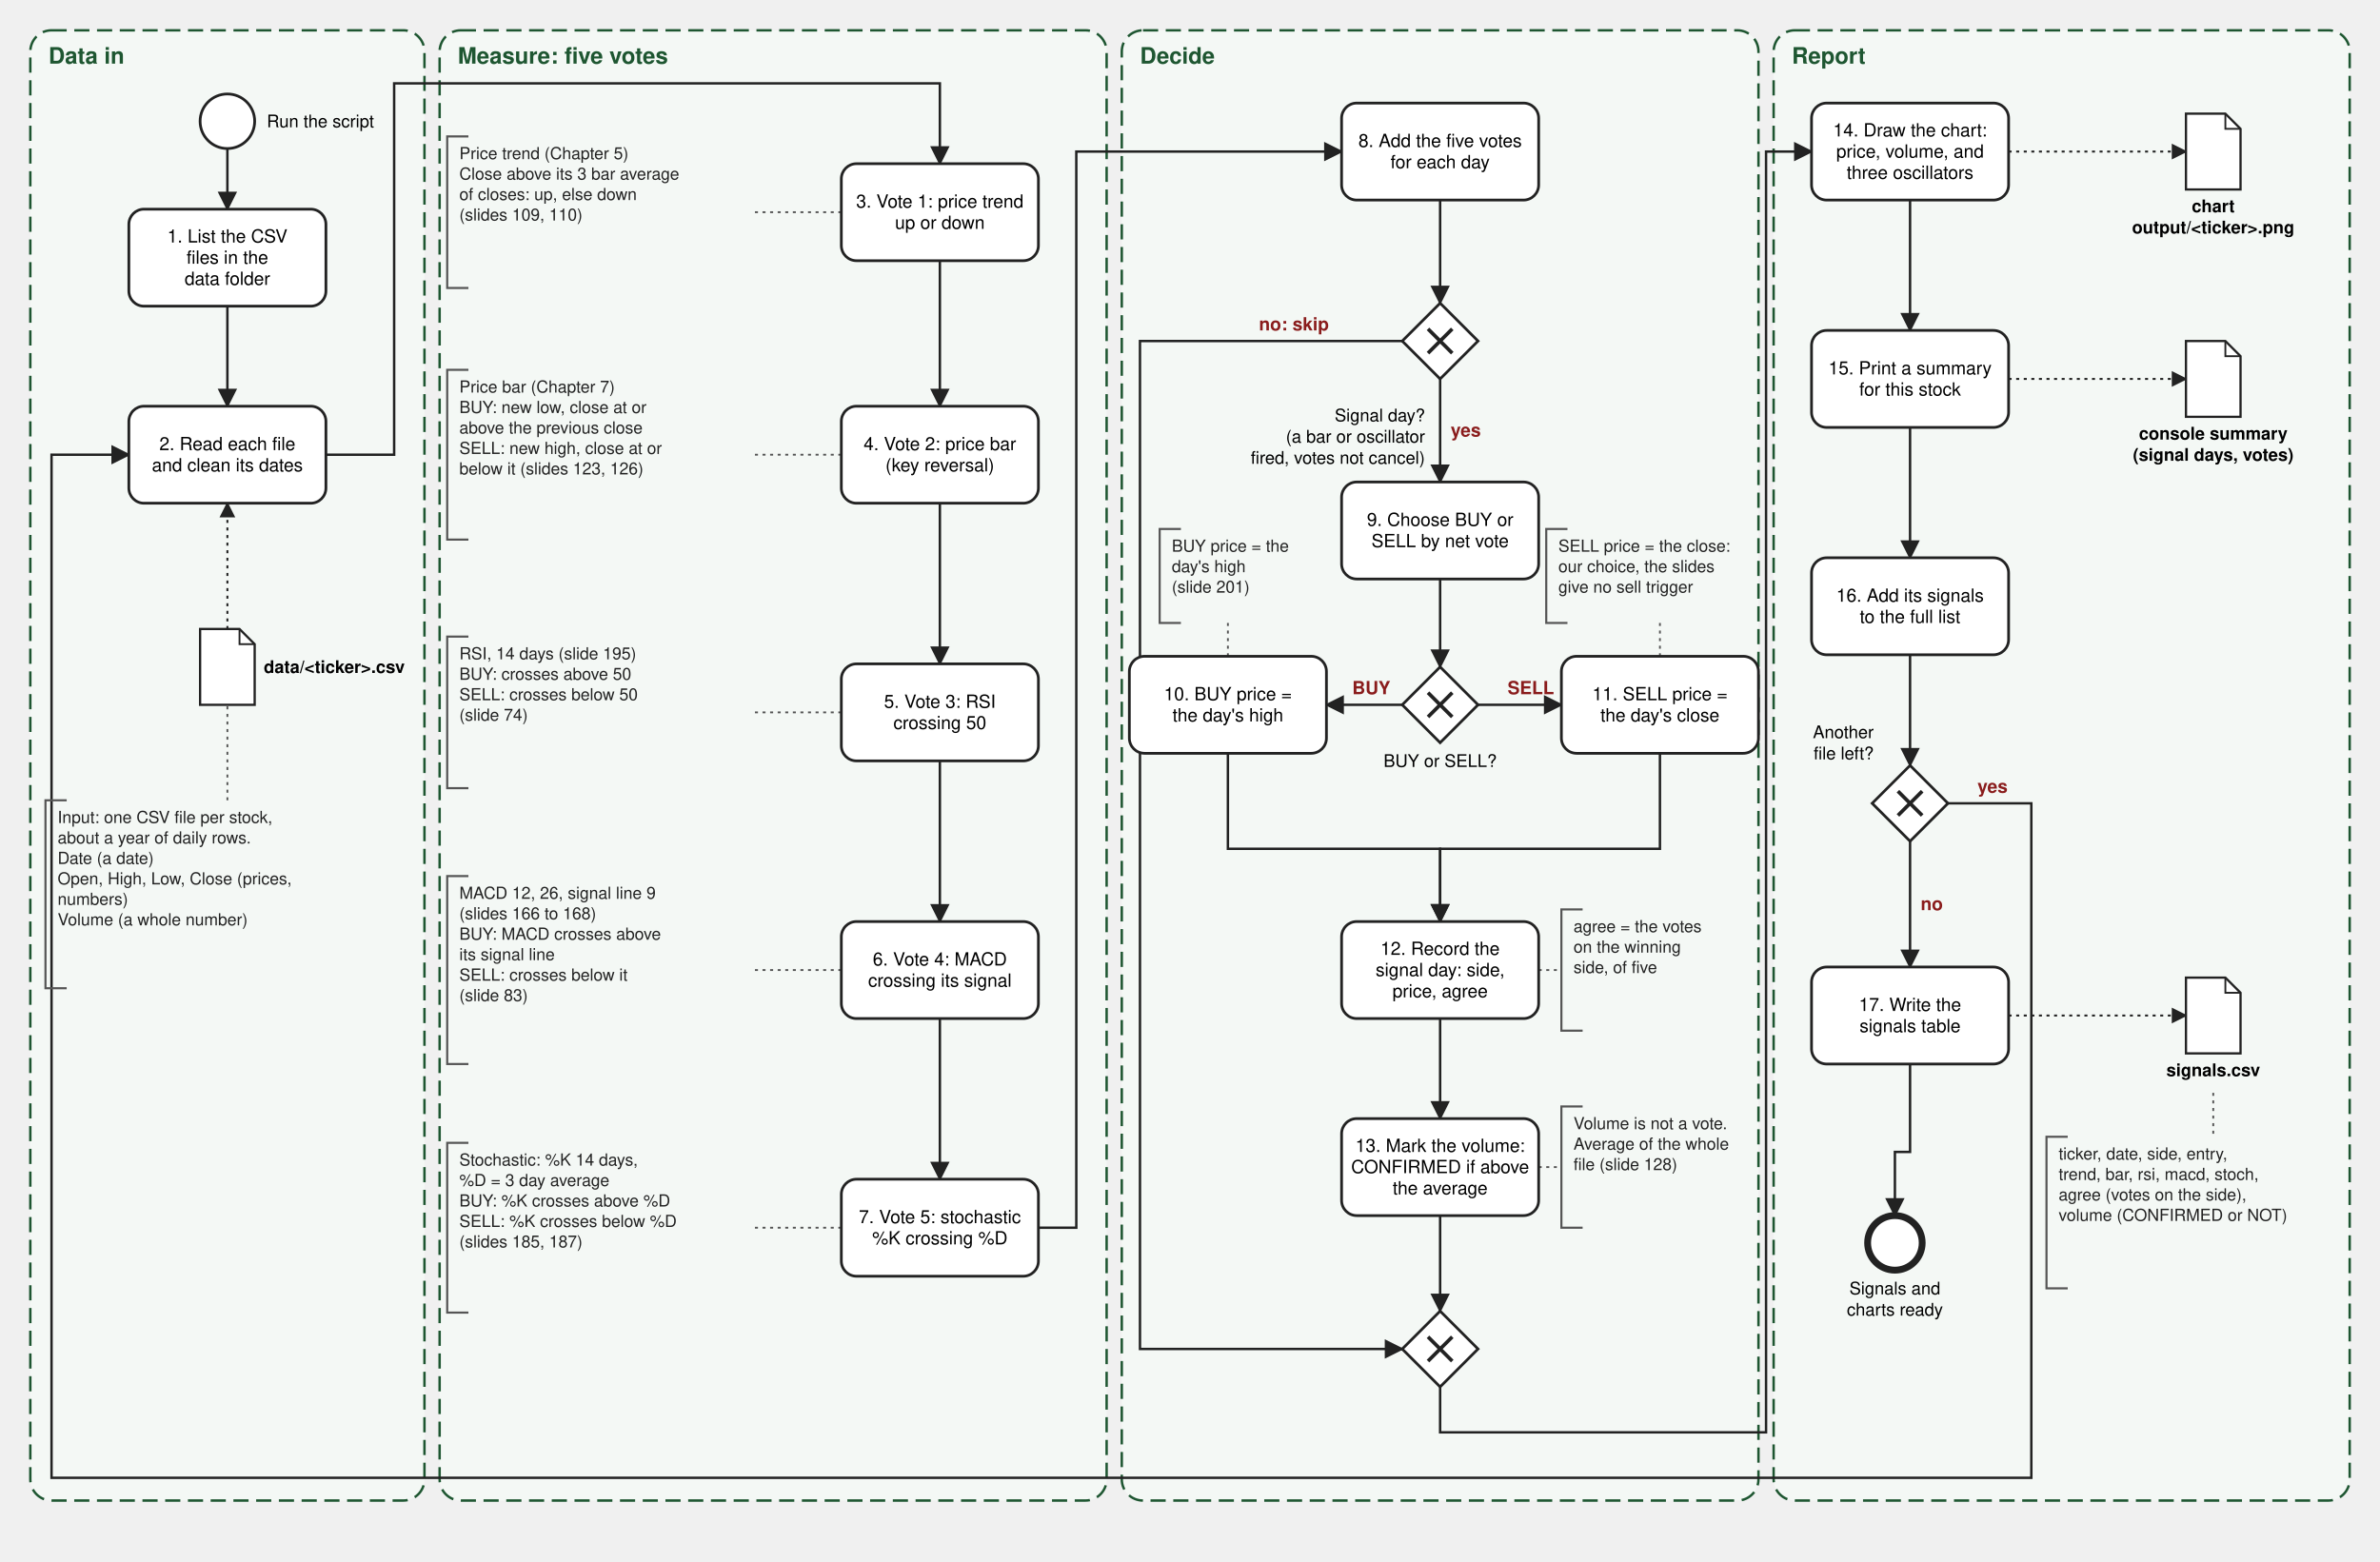
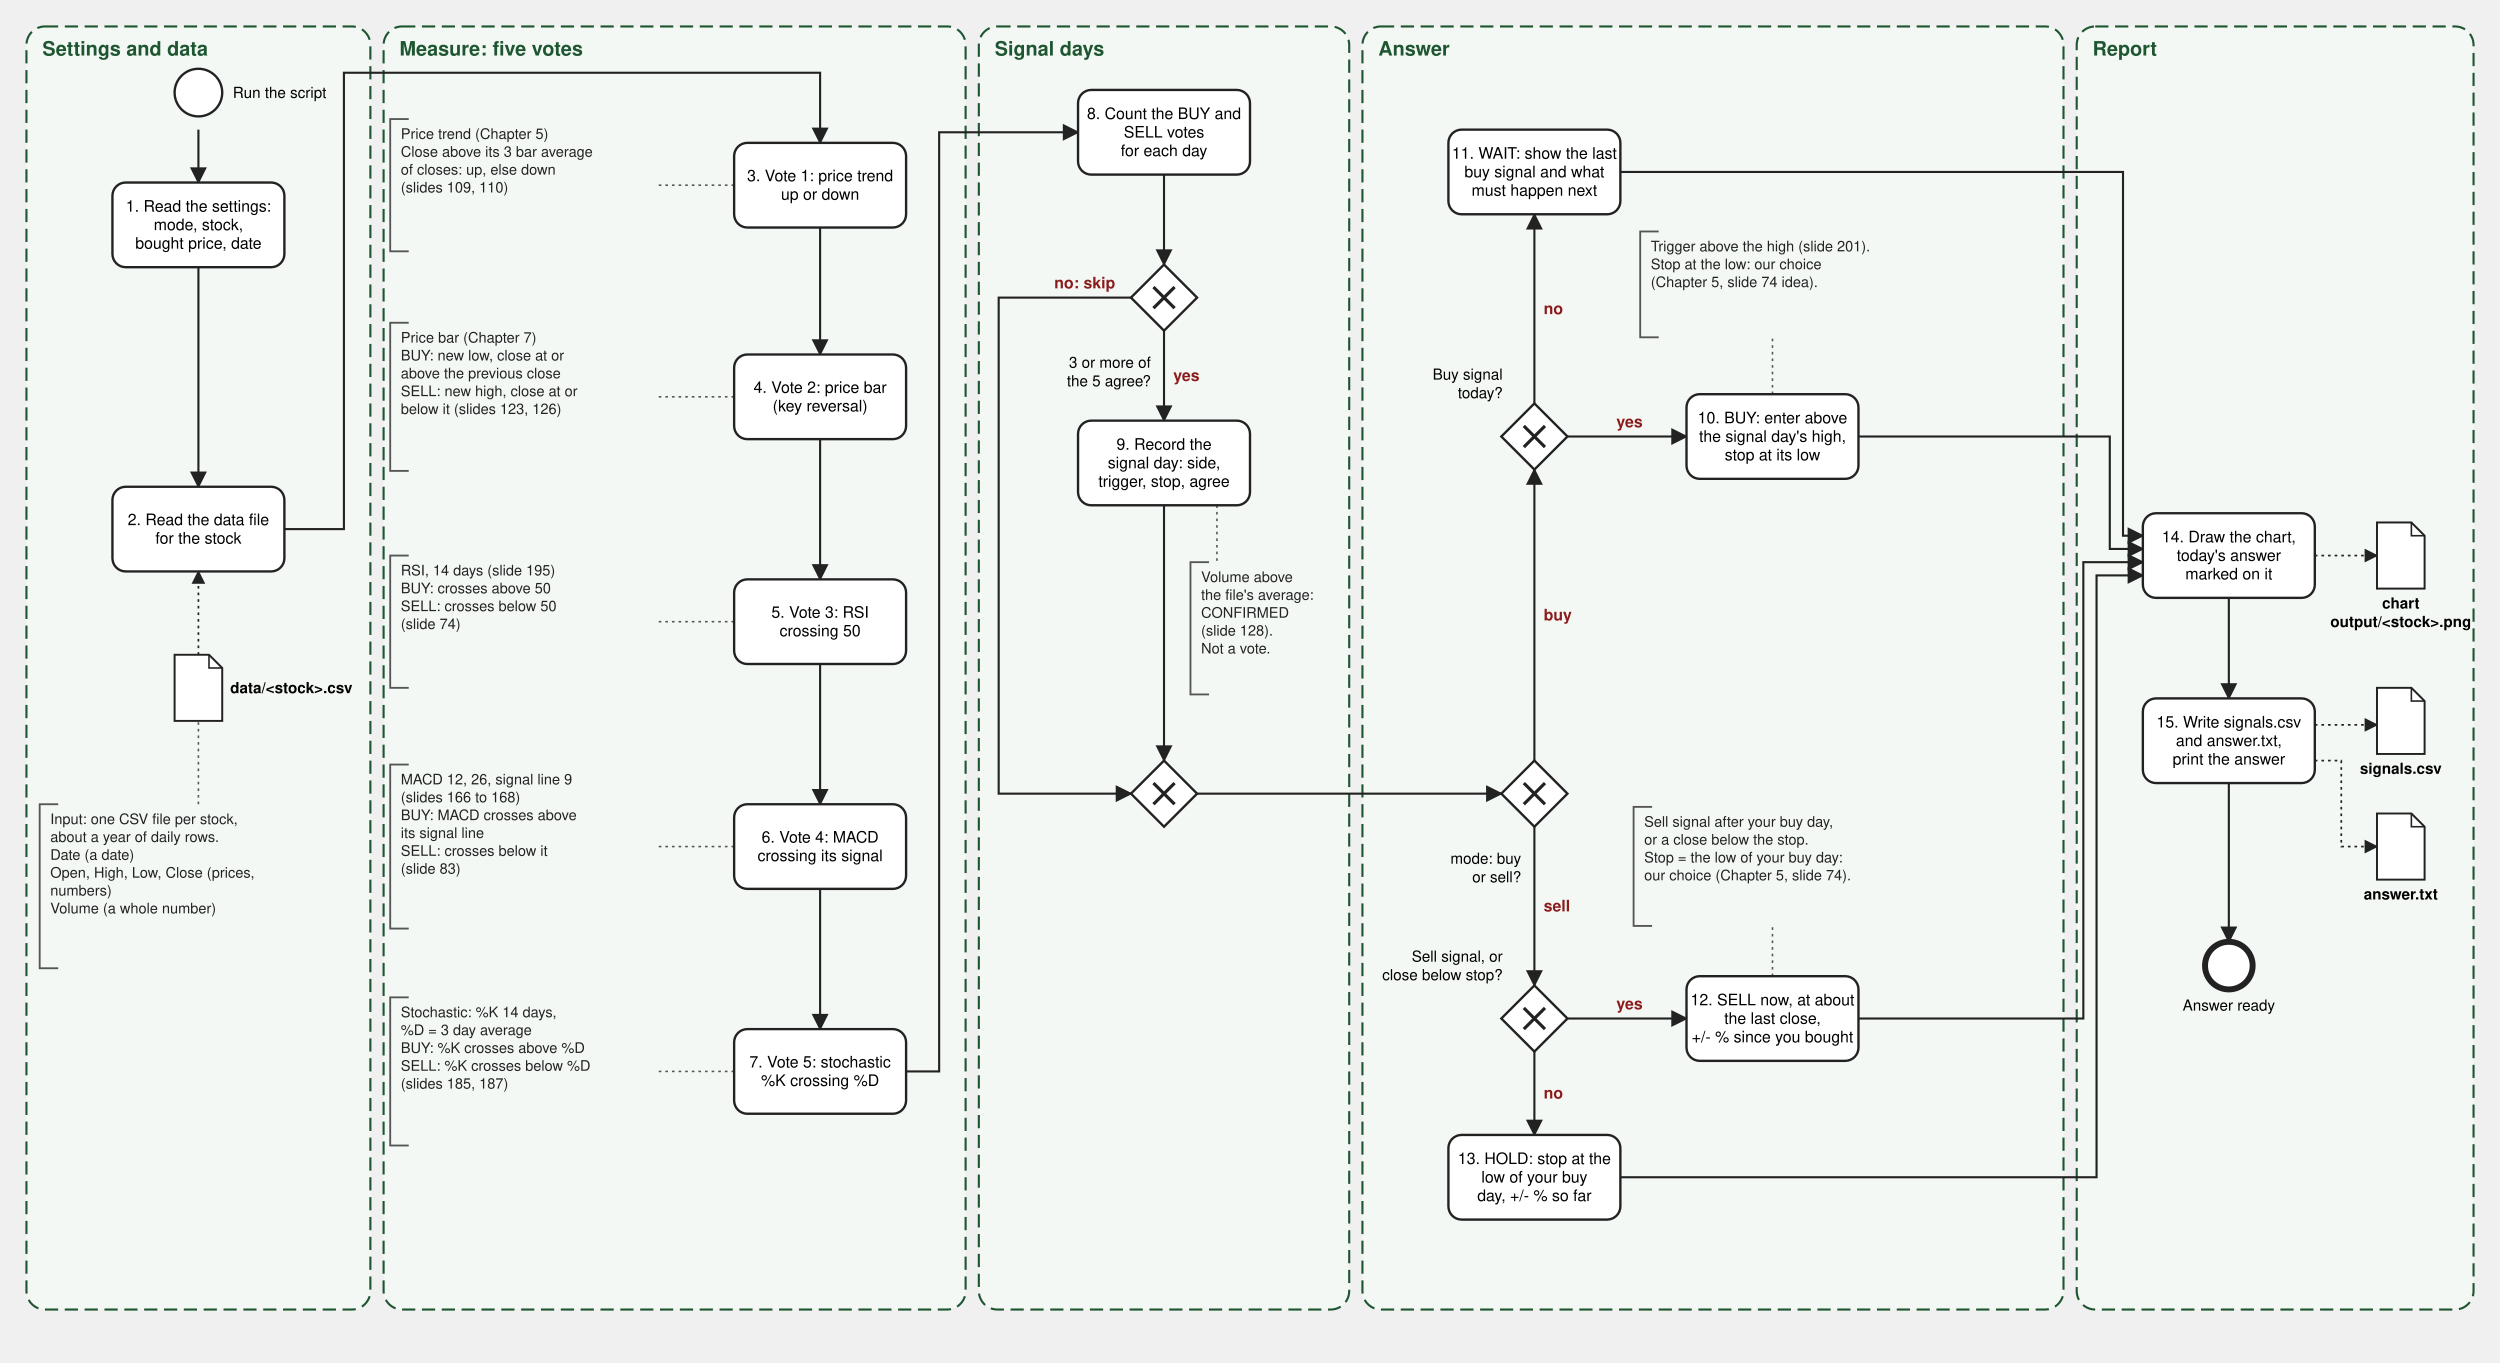
- <svg xmlns="http://www.w3.org/2000/svg" viewBox="-10 0 1570 1030" width="1570" height="1030" font-family="Helvetica, Arial, sans-serif" font-size="12">
+ <svg xmlns="http://www.w3.org/2000/svg" viewBox="-10 0 1890 1030" width="1890" height="1030" font-family="Helvetica, Arial, sans-serif" font-size="12">
  <defs>
    <marker id="ar" viewBox="0 0 10 10" refX="9" refY="5" markerWidth="8" markerHeight="8" orient="auto">
      <path d="M0,0 L10,5 L0,10 z" fill="#222" />
    </marker>
  </defs>
  <rect x="10" y="20" width="260" height="970" rx="14" fill="#f4f8f5" stroke="#1E5631" stroke-width="1.6" stroke-dasharray="10 5" />
-   <text x="22" y="42" font-size="15" font-weight="bold" fill="#1E5631">Data in</text>
+   <text x="22" y="42" font-size="15" font-weight="bold" fill="#1E5631">Settings and data</text>
  <rect x="280" y="20" width="440" height="970" rx="14" fill="#f4f8f5" stroke="#1E5631" stroke-width="1.6" stroke-dasharray="10 5" />
  <text x="292" y="42" font-size="15" font-weight="bold" fill="#1E5631">Measure: five votes</text>
-   <rect x="730" y="20" width="420" height="970" rx="14" fill="#f4f8f5" stroke="#1E5631" stroke-width="1.6" stroke-dasharray="10 5" />
-   <text x="742" y="42" font-size="15" font-weight="bold" fill="#1E5631">Decide</text>
-   <rect x="1160" y="20" width="380" height="970" rx="14" fill="#f4f8f5" stroke="#1E5631" stroke-width="1.6" stroke-dasharray="10 5" />
-   <text x="1172" y="42" font-size="15" font-weight="bold" fill="#1E5631">Report</text>
+   <rect x="730" y="20" width="280" height="970" rx="14" fill="#f4f8f5" stroke="#1E5631" stroke-width="1.6" stroke-dasharray="10 5" />
+   <text x="742" y="42" font-size="15" font-weight="bold" fill="#1E5631">Signal days</text>
+   <rect x="1020" y="20" width="530" height="970" rx="14" fill="#f4f8f5" stroke="#1E5631" stroke-width="1.6" stroke-dasharray="10 5" />
+   <text x="1032" y="42" font-size="15" font-weight="bold" fill="#1E5631">Answer</text>
+   <rect x="1560" y="20" width="300" height="970" rx="14" fill="#f4f8f5" stroke="#1E5631" stroke-width="1.6" stroke-dasharray="10 5" />
+   <text x="1572" y="42" font-size="15" font-weight="bold" fill="#1E5631">Report</text>
  <polyline points="140,98 140,138" fill="none" stroke="#222" stroke-width="1.6" marker-end="url(#ar)" />
-   <polyline points="140,202 140,268" fill="none" stroke="#222" stroke-width="1.6" marker-end="url(#ar)" />
-   <polyline points="140,415 140,332" fill="none" stroke="#222" stroke-width="1.3" stroke-dasharray="2 3" marker-end="url(#ar)" />
-   <polyline points="140,528 140,465" fill="none" stroke="#555" stroke-width="1.2" stroke-dasharray="2 3" />
-   <polyline points="205,300 250,300 250,55 610,55 610,108" fill="none" stroke="#222" stroke-width="1.6" marker-end="url(#ar)" />
+   <polyline points="140,202 140,368" fill="none" stroke="#222" stroke-width="1.6" marker-end="url(#ar)" />
+   <polyline points="140,495 140,432" fill="none" stroke="#222" stroke-width="1.3" stroke-dasharray="2 3" marker-end="url(#ar)" />
+   <polyline points="140,608 140,545" fill="none" stroke="#555" stroke-width="1.2" stroke-dasharray="2 3" />
+   <polyline points="205,400 250,400 250,55 610,55 610,108" fill="none" stroke="#222" stroke-width="1.6" marker-end="url(#ar)" />
  <polyline points="545,140 485,140" fill="none" stroke="#555" stroke-width="1.2" stroke-dasharray="2 3" />
  <polyline points="610,172 610,268" fill="none" stroke="#222" stroke-width="1.6" marker-end="url(#ar)" />
  <polyline points="545,300 485,300" fill="none" stroke="#555" stroke-width="1.2" stroke-dasharray="2 3" />
  <polyline points="610,332 610,438" fill="none" stroke="#222" stroke-width="1.6" marker-end="url(#ar)" />
  <polyline points="545,470 485,470" fill="none" stroke="#555" stroke-width="1.2" stroke-dasharray="2 3" />
  <polyline points="610,502 610,608" fill="none" stroke="#222" stroke-width="1.6" marker-end="url(#ar)" />
  <polyline points="545,640 485,640" fill="none" stroke="#555" stroke-width="1.2" stroke-dasharray="2 3" />
  <polyline points="610,672 610,778" fill="none" stroke="#222" stroke-width="1.6" marker-end="url(#ar)" />
  <polyline points="545,810 485,810" fill="none" stroke="#555" stroke-width="1.2" stroke-dasharray="2 3" />
-   <polyline points="675,810 700,810 700,100 875,100" fill="none" stroke="#222" stroke-width="1.6" marker-end="url(#ar)" />
-   <polyline points="940,132 940,200" fill="none" stroke="#222" stroke-width="1.6" marker-end="url(#ar)" />
-   <polyline points="940,250 940,318" fill="none" stroke="#222" stroke-width="1.6" marker-end="url(#ar)" />
-   <text x="947" y="288" font-size="12" font-weight="bold" fill="#8a1c1c">yes</text>
-   <polyline points="940,382 940,440" fill="none" stroke="#222" stroke-width="1.6" marker-end="url(#ar)" />
-   <polyline points="915,465 865,465" fill="none" stroke="#222" stroke-width="1.6" marker-end="url(#ar)" />
-   <text x="882" y="458" font-size="12" font-weight="bold" fill="#8a1c1c">BUY</text>
-   <polyline points="965,465 1020,465" fill="none" stroke="#222" stroke-width="1.6" marker-end="url(#ar)" />
-   <text x="984.5" y="458" font-size="12" font-weight="bold" fill="#8a1c1c">SELL</text>
-   <polyline points="800,433 800,411" fill="none" stroke="#555" stroke-width="1.2" stroke-dasharray="2 3" />
-   <polyline points="1085,433 1085,411" fill="none" stroke="#555" stroke-width="1.2" stroke-dasharray="2 3" />
-   <polyline points="800,497 800,560 940,560 940,608" fill="none" stroke="#222" stroke-width="1.6" marker-end="url(#ar)" />
-   <polyline points="1085,497 1085,560 940,560 940,608" fill="none" stroke="#222" stroke-width="1.6" marker-end="url(#ar)" />
-   <polyline points="1005,640 1020,640" fill="none" stroke="#555" stroke-width="1.2" stroke-dasharray="2 3" />
-   <polyline points="940,672 940,738" fill="none" stroke="#222" stroke-width="1.6" marker-end="url(#ar)" />
-   <polyline points="1005,770 1020,770" fill="none" stroke="#555" stroke-width="1.2" stroke-dasharray="2 3" />
-   <polyline points="940,802 940,865" fill="none" stroke="#222" stroke-width="1.6" marker-end="url(#ar)" />
-   <polyline points="915,225 742,225 742,890 915,890" fill="none" stroke="#222" stroke-width="1.6" marker-end="url(#ar)" />
-   <text x="820.5" y="218" font-size="12" font-weight="bold" fill="#8a1c1c">no: skip</text>
-   <polyline points="940,915 940,945 1155,945 1155,100 1185,100" fill="none" stroke="#222" stroke-width="1.6" marker-end="url(#ar)" />
-   <polyline points="1250,132 1250,218" fill="none" stroke="#222" stroke-width="1.6" marker-end="url(#ar)" />
-   <polyline points="1250,282 1250,368" fill="none" stroke="#222" stroke-width="1.6" marker-end="url(#ar)" />
-   <polyline points="1250,432 1250,505" fill="none" stroke="#222" stroke-width="1.6" marker-end="url(#ar)" />
-   <polyline points="1315,100 1432,100" fill="none" stroke="#222" stroke-width="1.3" stroke-dasharray="2 3" marker-end="url(#ar)" />
-   <polyline points="1315,250 1432,250" fill="none" stroke="#222" stroke-width="1.3" stroke-dasharray="2 3" marker-end="url(#ar)" />
-   <polyline points="1250,555 1250,638" fill="none" stroke="#222" stroke-width="1.6" marker-end="url(#ar)" />
-   <text x="1257" y="600.5" font-size="12" font-weight="bold" fill="#8a1c1c">no</text>
-   <polyline points="1315,670 1432,670" fill="none" stroke="#222" stroke-width="1.3" stroke-dasharray="2 3" marker-end="url(#ar)" />
-   <polyline points="1450,721 1450,750" fill="none" stroke="#555" stroke-width="1.2" stroke-dasharray="2 3" />
-   <polyline points="1250,702 1250,760 1240,760 1240,802" fill="none" stroke="#222" stroke-width="1.6" marker-end="url(#ar)" />
-   <polyline points="1275,530 1330,530 1330,975 24,975 24,300 75,300" fill="none" stroke="#222" stroke-width="1.6" marker-end="url(#ar)" />
-   <text x="1294.5" y="523" font-size="12" font-weight="bold" fill="#8a1c1c">yes</text>
-   <circle cx="140" cy="80" r="18" fill="#fff" stroke="#222" stroke-width="1.8" />
-   <text x="166" y="84" text-anchor="start" font-size="11.5">Run the script</text>
+   <polyline points="675,810 700,810 700,100 805,100" fill="none" stroke="#222" stroke-width="1.6" marker-end="url(#ar)" />
+   <polyline points="870,132 870,200" fill="none" stroke="#222" stroke-width="1.6" marker-end="url(#ar)" />
+   <polyline points="870,250 870,318" fill="none" stroke="#222" stroke-width="1.6" marker-end="url(#ar)" />
+   <text x="877" y="288" font-size="12" font-weight="bold" fill="#8a1c1c">yes</text>
+   <polyline points="910,382 910,425" fill="none" stroke="#555" stroke-width="1.2" stroke-dasharray="2 3" />
+   <polyline points="870,382 870,575" fill="none" stroke="#222" stroke-width="1.6" marker-end="url(#ar)" />
+   <polyline points="845,225 745,225 745,600 845,600" fill="none" stroke="#222" stroke-width="1.6" marker-end="url(#ar)" />
+   <text x="787" y="218" font-size="12" font-weight="bold" fill="#8a1c1c">no: skip</text>
+   <polyline points="895,600 1125,600" fill="none" stroke="#222" stroke-width="1.6" marker-end="url(#ar)" />
+   <polyline points="1150,575 1150,355" fill="none" stroke="#222" stroke-width="1.6" marker-end="url(#ar)" />
+   <text x="1157" y="469" font-size="12" font-weight="bold" fill="#8a1c1c">buy</text>
+   <polyline points="1175,330 1265,330" fill="none" stroke="#222" stroke-width="1.6" marker-end="url(#ar)" />
+   <text x="1212" y="323" font-size="12" font-weight="bold" fill="#8a1c1c">yes</text>
+   <polyline points="1330,298 1330,255" fill="none" stroke="#555" stroke-width="1.2" stroke-dasharray="2 3" />
+   <polyline points="1150,305 1150,162" fill="none" stroke="#222" stroke-width="1.6" marker-end="url(#ar)" />
+   <text x="1157" y="237.5" font-size="12" font-weight="bold" fill="#8a1c1c">no</text>
+   <polyline points="1150,625 1150,745" fill="none" stroke="#222" stroke-width="1.6" marker-end="url(#ar)" />
+   <text x="1157" y="689" font-size="12" font-weight="bold" fill="#8a1c1c">sell</text>
+   <polyline points="1175,770 1265,770" fill="none" stroke="#222" stroke-width="1.6" marker-end="url(#ar)" />
+   <text x="1212" y="763" font-size="12" font-weight="bold" fill="#8a1c1c">yes</text>
+   <polyline points="1330,738 1330,700" fill="none" stroke="#555" stroke-width="1.2" stroke-dasharray="2 3" />
+   <polyline points="1150,795 1150,858" fill="none" stroke="#222" stroke-width="1.6" marker-end="url(#ar)" />
+   <text x="1157" y="830.5" font-size="12" font-weight="bold" fill="#8a1c1c">no</text>
+   <polyline points="1215,130 1595,130 1595,405 1610,405" fill="none" stroke="#222" stroke-width="1.6" marker-end="url(#ar)" />
+   <polyline points="1395,330 1585,330 1585,415 1610,415" fill="none" stroke="#222" stroke-width="1.6" marker-end="url(#ar)" />
+   <polyline points="1395,770 1565,770 1565,425 1610,425" fill="none" stroke="#222" stroke-width="1.6" marker-end="url(#ar)" />
+   <polyline points="1215,890 1575,890 1575,435 1610,435" fill="none" stroke="#222" stroke-width="1.6" marker-end="url(#ar)" />
+   <polyline points="1675,452 1675,528" fill="none" stroke="#222" stroke-width="1.6" marker-end="url(#ar)" />
+   <polyline points="1740,420 1787,420" fill="none" stroke="#222" stroke-width="1.3" stroke-dasharray="2 3" marker-end="url(#ar)" />
+   <polyline points="1740,548 1787,548" fill="none" stroke="#222" stroke-width="1.3" stroke-dasharray="2 3" marker-end="url(#ar)" />
+   <polyline points="1740,575 1760,575 1760,640 1787,640" fill="none" stroke="#222" stroke-width="1.3" stroke-dasharray="2 3" marker-end="url(#ar)" />
+   <polyline points="1675,592 1675,712" fill="none" stroke="#222" stroke-width="1.6" marker-end="url(#ar)" />
+   <circle cx="140" cy="70" r="18" fill="#fff" stroke="#222" stroke-width="1.8" />
+   <text x="166" y="74" text-anchor="start" font-size="11.5">Run the script</text>
  <rect x="75" y="138" width="130" height="64" rx="10" fill="#fff" stroke="#222" stroke-width="1.8" />
-   <text x="140" y="160" text-anchor="middle" font-size="12">1. List the CSV</text>
-   <text x="140" y="174" text-anchor="middle" font-size="12">files in the</text>
-   <text x="140" y="188" text-anchor="middle" font-size="12">data folder</text>
-   <rect x="75" y="268" width="130" height="64" rx="10" fill="#fff" stroke="#222" stroke-width="1.8" />
-   <text x="140" y="297" text-anchor="middle" font-size="12">2. Read each file</text>
-   <text x="140" y="311" text-anchor="middle" font-size="12">and clean its dates</text>
-   <path d="M122,415 L148,415 L158,425 L158,465 L122,465 Z" fill="#fff" stroke="#222" stroke-width="1.5" />
-   <path d="M148,415 L148,425 L158,425" fill="none" stroke="#222" stroke-width="1.2" />
-   <text x="164" y="444" text-anchor="start" font-size="11.5" font-weight="bold">data/&lt;ticker&gt;.csv</text>
-   <path d="M34,528 L20,528 L20,652 L34,652" fill="none" stroke="#555" stroke-width="1.4" />
-   <text x="28" y="543" font-size="11" fill="#222">Input: one CSV file per stock,</text>
-   <text x="28" y="556.5" font-size="11" fill="#222">about a year of daily rows.</text>
-   <text x="28" y="570" font-size="11" fill="#222">Date (a date)</text>
-   <text x="28" y="583.5" font-size="11" fill="#222">Open, High, Low, Close (prices,</text>
-   <text x="28" y="597" font-size="11" fill="#222">numbers)</text>
-   <text x="28" y="610.5" font-size="11" fill="#222">Volume (a whole number)</text>
+   <text x="140" y="160" text-anchor="middle" font-size="12">1. Read the settings:</text>
+   <text x="140" y="174" text-anchor="middle" font-size="12">mode, stock,</text>
+   <text x="140" y="188" text-anchor="middle" font-size="12">bought price, date</text>
+   <rect x="75" y="368" width="130" height="64" rx="10" fill="#fff" stroke="#222" stroke-width="1.8" />
+   <text x="140" y="397" text-anchor="middle" font-size="12">2. Read the data file</text>
+   <text x="140" y="411" text-anchor="middle" font-size="12">for the stock</text>
+   <path d="M122,495 L148,495 L158,505 L158,545 L122,545 Z" fill="#fff" stroke="#222" stroke-width="1.5" />
+   <path d="M148,495 L148,505 L158,505" fill="none" stroke="#222" stroke-width="1.2" />
+   <text x="164" y="524" text-anchor="start" font-size="11.5" font-weight="bold">data/&lt;stock&gt;.csv</text>
+   <path d="M34,608 L20,608 L20,732 L34,732" fill="none" stroke="#555" stroke-width="1.4" />
+   <text x="28" y="623" font-size="11" fill="#222">Input: one CSV file per stock,</text>
+   <text x="28" y="636.5" font-size="11" fill="#222">about a year of daily rows.</text>
+   <text x="28" y="650" font-size="11" fill="#222">Date (a date)</text>
+   <text x="28" y="663.5" font-size="11" fill="#222">Open, High, Low, Close (prices,</text>
+   <text x="28" y="677" font-size="11" fill="#222">numbers)</text>
+   <text x="28" y="690.5" font-size="11" fill="#222">Volume (a whole number)</text>
  <path d="M299,90 L285,90 L285,190 L299,190" fill="none" stroke="#555" stroke-width="1.4" />
  <text x="293" y="105" font-size="11" fill="#222">Price trend (Chapter 5)</text>
  <text x="293" y="118.5" font-size="11" fill="#222">Close above its 3 bar average</text>
  <text x="293" y="132" font-size="11" fill="#222">of closes: up, else down</text>
  <text x="293" y="145.5" font-size="11" fill="#222">(slides 109, 110)</text>
  <rect x="545" y="108" width="130" height="64" rx="10" fill="#fff" stroke="#222" stroke-width="1.8" />
  <text x="610" y="137" text-anchor="middle" font-size="12">3. Vote 1: price trend</text>
  <text x="610" y="151" text-anchor="middle" font-size="12">up or down</text>
  <path d="M299,244 L285,244 L285,356 L299,356" fill="none" stroke="#555" stroke-width="1.4" />
  <text x="293" y="259" font-size="11" fill="#222">Price bar (Chapter 7)</text>
  <text x="293" y="272.5" font-size="11" fill="#222">BUY: new low, close at or</text>
  <text x="293" y="286" font-size="11" fill="#222">above the previous close</text>
  <text x="293" y="299.5" font-size="11" fill="#222">SELL: new high, close at or</text>
  <text x="293" y="313" font-size="11" fill="#222">below it (slides 123, 126)</text>
  <rect x="545" y="268" width="130" height="64" rx="10" fill="#fff" stroke="#222" stroke-width="1.8" />
  <text x="610" y="297" text-anchor="middle" font-size="12">4. Vote 2: price bar</text>
  <text x="610" y="311" text-anchor="middle" font-size="12">(key reversal)</text>
  <path d="M299,420 L285,420 L285,520 L299,520" fill="none" stroke="#555" stroke-width="1.4" />
  <text x="293" y="435" font-size="11" fill="#222">RSI, 14 days (slide 195)</text>
  <text x="293" y="448.5" font-size="11" fill="#222">BUY: crosses above 50</text>
  <text x="293" y="462" font-size="11" fill="#222">SELL: crosses below 50</text>
  <text x="293" y="475.5" font-size="11" fill="#222">(slide 74)</text>
  <rect x="545" y="438" width="130" height="64" rx="10" fill="#fff" stroke="#222" stroke-width="1.8" />
  <text x="610" y="467" text-anchor="middle" font-size="12">5. Vote 3: RSI</text>
  <text x="610" y="481" text-anchor="middle" font-size="12">crossing 50</text>
  <path d="M299,578 L285,578 L285,702 L299,702" fill="none" stroke="#555" stroke-width="1.4" />
  <text x="293" y="593" font-size="11" fill="#222">MACD 12, 26, signal line 9</text>
  <text x="293" y="606.5" font-size="11" fill="#222">(slides 166 to 168)</text>
  <text x="293" y="620" font-size="11" fill="#222">BUY: MACD crosses above</text>
  <text x="293" y="633.5" font-size="11" fill="#222">its signal line</text>
  <text x="293" y="647" font-size="11" fill="#222">SELL: crosses below it</text>
  <text x="293" y="660.5" font-size="11" fill="#222">(slide 83)</text>
  <rect x="545" y="608" width="130" height="64" rx="10" fill="#fff" stroke="#222" stroke-width="1.8" />
  <text x="610" y="637" text-anchor="middle" font-size="12">6. Vote 4: MACD</text>
  <text x="610" y="651" text-anchor="middle" font-size="12">crossing its signal</text>
  <path d="M299,754 L285,754 L285,866 L299,866" fill="none" stroke="#555" stroke-width="1.4" />
  <text x="293" y="769" font-size="11" fill="#222">Stochastic: %K 14 days,</text>
  <text x="293" y="782.5" font-size="11" fill="#222">%D = 3 day average</text>
  <text x="293" y="796" font-size="11" fill="#222">BUY: %K crosses above %D</text>
  <text x="293" y="809.5" font-size="11" fill="#222">SELL: %K crosses below %D</text>
  <text x="293" y="823" font-size="11" fill="#222">(slides 185, 187)</text>
  <rect x="545" y="778" width="130" height="64" rx="10" fill="#fff" stroke="#222" stroke-width="1.8" />
  <text x="610" y="807" text-anchor="middle" font-size="12">7. Vote 5: stochastic</text>
  <text x="610" y="821" text-anchor="middle" font-size="12">%K crossing %D</text>
-   <rect x="875" y="68" width="130" height="64" rx="10" fill="#fff" stroke="#222" stroke-width="1.8" />
-   <text x="940" y="97" text-anchor="middle" font-size="12">8. Add the five votes</text>
-   <text x="940" y="111" text-anchor="middle" font-size="12">for each day</text>
-   <polygon points="940,200 965,225 940,250 915,225" fill="#fff" stroke="#222" stroke-width="1.8" />
-   <path d="M932,217 L948,233 M948,217 L932,233" stroke="#222" stroke-width="2.4" />
-   <text x="930" y="278" text-anchor="end" font-size="11.5">Signal day?</text>
-   <text x="930" y="292" text-anchor="end" font-size="11.5">(a bar or oscillator</text>
-   <text x="930" y="306" text-anchor="end" font-size="11.5">fired, votes not cancel)</text>
-   <rect x="875" y="318" width="130" height="64" rx="10" fill="#fff" stroke="#222" stroke-width="1.8" />
-   <text x="940" y="347" text-anchor="middle" font-size="12">9. Choose BUY or</text>
-   <text x="940" y="361" text-anchor="middle" font-size="12">SELL by net vote</text>
-   <polygon points="940,440 965,465 940,490 915,465" fill="#fff" stroke="#222" stroke-width="1.8" />
-   <path d="M932,457 L948,473 M948,457 L932,473" stroke="#222" stroke-width="2.4" />
-   <text x="940" y="506" text-anchor="middle" font-size="11.5">BUY or SELL?</text>
-   <path d="M769,349 L755,349 L755,411 L769,411" fill="none" stroke="#555" stroke-width="1.4" />
-   <text x="763" y="364" font-size="11" fill="#222">BUY price = the</text>
-   <text x="763" y="377.5" font-size="11" fill="#222">day's high</text>
-   <text x="763" y="391" font-size="11" fill="#222">(slide 201)</text>
-   <path d="M1024,349 L1010,349 L1010,411 L1024,411" fill="none" stroke="#555" stroke-width="1.4" />
-   <text x="1018" y="364" font-size="11" fill="#222">SELL price = the close:</text>
-   <text x="1018" y="377.5" font-size="11" fill="#222">our choice, the slides</text>
-   <text x="1018" y="391" font-size="11" fill="#222">give no sell trigger</text>
-   <rect x="735" y="433" width="130" height="64" rx="10" fill="#fff" stroke="#222" stroke-width="1.8" />
-   <text x="800" y="462" text-anchor="middle" font-size="12">10. BUY price =</text>
-   <text x="800" y="476" text-anchor="middle" font-size="12">the day's high</text>
-   <rect x="1020" y="433" width="130" height="64" rx="10" fill="#fff" stroke="#222" stroke-width="1.8" />
-   <text x="1085" y="462" text-anchor="middle" font-size="12">11. SELL price =</text>
-   <text x="1085" y="476" text-anchor="middle" font-size="12">the day's close</text>
-   <rect x="875" y="608" width="130" height="64" rx="10" fill="#fff" stroke="#222" stroke-width="1.8" />
-   <text x="940" y="630" text-anchor="middle" font-size="12">12. Record the</text>
-   <text x="940" y="644" text-anchor="middle" font-size="12">signal day: side,</text>
-   <text x="940" y="658" text-anchor="middle" font-size="12">price, agree</text>
-   <path d="M1034,600 L1020,600 L1020,680 L1034,680" fill="none" stroke="#555" stroke-width="1.4" />
-   <text x="1028" y="615" font-size="11" fill="#222">agree = the votes</text>
-   <text x="1028" y="628.5" font-size="11" fill="#222">on the winning</text>
-   <text x="1028" y="642" font-size="11" fill="#222">side, of five</text>
-   <rect x="875" y="738" width="130" height="64" rx="10" fill="#fff" stroke="#222" stroke-width="1.8" />
-   <text x="940" y="760" text-anchor="middle" font-size="12">13. Mark the volume:</text>
-   <text x="940" y="774" text-anchor="middle" font-size="12">CONFIRMED if above</text>
-   <text x="940" y="788" text-anchor="middle" font-size="12">the average</text>
-   <path d="M1034,730 L1020,730 L1020,810 L1034,810" fill="none" stroke="#555" stroke-width="1.4" />
-   <text x="1028" y="745" font-size="11" fill="#222">Volume is not a vote.</text>
-   <text x="1028" y="758.5" font-size="11" fill="#222">Average of the whole</text>
-   <text x="1028" y="772" font-size="11" fill="#222">file (slide 128)</text>
-   <polygon points="940,865 965,890 940,915 915,890" fill="#fff" stroke="#222" stroke-width="1.8" />
-   <path d="M932,882 L948,898 M948,882 L932,898" stroke="#222" stroke-width="2.4" />
-   <text x="972" y="894" text-anchor="start" font-size="11.5" />
-   <rect x="1185" y="68" width="130" height="64" rx="10" fill="#fff" stroke="#222" stroke-width="1.8" />
-   <text x="1250" y="90" text-anchor="middle" font-size="12">14. Draw the chart:</text>
-   <text x="1250" y="104" text-anchor="middle" font-size="12">price, volume, and</text>
-   <text x="1250" y="118" text-anchor="middle" font-size="12">three oscillators</text>
-   <path d="M1432,75 L1458,75 L1468,85 L1468,125 L1432,125 Z" fill="#fff" stroke="#222" stroke-width="1.5" />
-   <path d="M1458,75 L1458,85 L1468,85" fill="none" stroke="#222" stroke-width="1.2" />
-   <text x="1450" y="140" text-anchor="middle" font-size="11.5" font-weight="bold">chart</text>
-   <text x="1450" y="154" text-anchor="middle" font-size="11.5" font-weight="bold">output/&lt;ticker&gt;.png</text>
-   <rect x="1185" y="218" width="130" height="64" rx="10" fill="#fff" stroke="#222" stroke-width="1.8" />
-   <text x="1250" y="247" text-anchor="middle" font-size="12">15. Print a summary</text>
-   <text x="1250" y="261" text-anchor="middle" font-size="12">for this stock</text>
-   <path d="M1432,225 L1458,225 L1468,235 L1468,275 L1432,275 Z" fill="#fff" stroke="#222" stroke-width="1.5" />
-   <path d="M1458,225 L1458,235 L1468,235" fill="none" stroke="#222" stroke-width="1.2" />
-   <text x="1450" y="290" text-anchor="middle" font-size="11.5" font-weight="bold">console summary</text>
-   <text x="1450" y="304" text-anchor="middle" font-size="11.5" font-weight="bold">(signal days, votes)</text>
-   <rect x="1185" y="368" width="130" height="64" rx="10" fill="#fff" stroke="#222" stroke-width="1.8" />
-   <text x="1250" y="397" text-anchor="middle" font-size="12">16. Add its signals</text>
-   <text x="1250" y="411" text-anchor="middle" font-size="12">to the full list</text>
-   <polygon points="1250,505 1275,530 1250,555 1225,530" fill="#fff" stroke="#222" stroke-width="1.8" />
-   <path d="M1242,522 L1258,538 M1258,522 L1242,538" stroke="#222" stroke-width="2.4" />
-   <text x="1226" y="487" text-anchor="end" font-size="11.5">Another</text>
-   <text x="1226" y="501" text-anchor="end" font-size="11.5">file left?</text>
-   <rect x="1185" y="638" width="130" height="64" rx="10" fill="#fff" stroke="#222" stroke-width="1.8" />
-   <text x="1250" y="667" text-anchor="middle" font-size="12">17. Write the</text>
-   <text x="1250" y="681" text-anchor="middle" font-size="12">signals table</text>
-   <path d="M1432,645 L1458,645 L1468,655 L1468,695 L1432,695 Z" fill="#fff" stroke="#222" stroke-width="1.5" />
-   <path d="M1458,645 L1458,655 L1468,655" fill="none" stroke="#222" stroke-width="1.2" />
-   <text x="1450" y="710" text-anchor="middle" font-size="11.5" font-weight="bold">signals.csv</text>
-   <path d="M1354,750 L1340,750 L1340,850 L1354,850" fill="none" stroke="#555" stroke-width="1.4" />
-   <text x="1348" y="765" font-size="11" fill="#222">ticker, date, side, entry,</text>
-   <text x="1348" y="778.5" font-size="11" fill="#222">trend, bar, rsi, macd, stoch,</text>
-   <text x="1348" y="792" font-size="11" fill="#222">agree (votes on the side),</text>
-   <text x="1348" y="805.5" font-size="11" fill="#222">volume (CONFIRMED or NOT)</text>
-   <circle cx="1240" cy="820" r="18" fill="#fff" stroke="#222" stroke-width="4.5" />
-   <text x="1240" y="854" text-anchor="middle" font-size="11.5">Signals and</text>
-   <text x="1240" y="868" text-anchor="middle" font-size="11.5">charts ready</text>
+   <rect x="805" y="68" width="130" height="64" rx="10" fill="#fff" stroke="#222" stroke-width="1.8" />
+   <text x="870" y="90" text-anchor="middle" font-size="12">8. Count the BUY and</text>
+   <text x="870" y="104" text-anchor="middle" font-size="12">SELL votes</text>
+   <text x="870" y="118" text-anchor="middle" font-size="12">for each day</text>
+   <polygon points="870,200 895,225 870,250 845,225" fill="#fff" stroke="#222" stroke-width="1.8" />
+   <path d="M862,217 L878,233 M878,217 L862,233" stroke="#222" stroke-width="2.4" />
+   <text x="860" y="278" text-anchor="end" font-size="11.5">3 or more of</text>
+   <text x="860" y="292" text-anchor="end" font-size="11.5">the 5 agree?</text>
+   <rect x="805" y="318" width="130" height="64" rx="10" fill="#fff" stroke="#222" stroke-width="1.8" />
+   <text x="870" y="340" text-anchor="middle" font-size="12">9. Record the</text>
+   <text x="870" y="354" text-anchor="middle" font-size="12">signal day: side,</text>
+   <text x="870" y="368" text-anchor="middle" font-size="12">trigger, stop, agree</text>
+   <path d="M904,425 L890,425 L890,525 L904,525" fill="none" stroke="#555" stroke-width="1.4" />
+   <text x="898" y="440" font-size="11" fill="#222">Volume above</text>
+   <text x="898" y="453.5" font-size="11" fill="#222">the file's average:</text>
+   <text x="898" y="467" font-size="11" fill="#222">CONFIRMED</text>
+   <text x="898" y="480.5" font-size="11" fill="#222">(slide 128).</text>
+   <text x="898" y="494" font-size="11" fill="#222">Not a vote.</text>
+   <polygon points="870,575 895,600 870,625 845,600" fill="#fff" stroke="#222" stroke-width="1.8" />
+   <path d="M862,592 L878,608 M878,592 L862,608" stroke="#222" stroke-width="2.4" />
+   <text x="902" y="604" text-anchor="start" font-size="11.5" />
+   <polygon points="1150,575 1175,600 1150,625 1125,600" fill="#fff" stroke="#222" stroke-width="1.8" />
+   <path d="M1142,592 L1158,608 M1158,592 L1142,608" stroke="#222" stroke-width="2.4" />
+   <text x="1140" y="653" text-anchor="end" font-size="11.5">mode: buy</text>
+   <text x="1140" y="667" text-anchor="end" font-size="11.5">or sell?</text>
+   <polygon points="1150,305 1175,330 1150,355 1125,330" fill="#fff" stroke="#222" stroke-width="1.8" />
+   <path d="M1142,322 L1158,338 M1158,322 L1142,338" stroke="#222" stroke-width="2.4" />
+   <text x="1126" y="287" text-anchor="end" font-size="11.5">Buy signal</text>
+   <text x="1126" y="301" text-anchor="end" font-size="11.5">today?</text>
+   <rect x="1265" y="298" width="130" height="64" rx="10" fill="#fff" stroke="#222" stroke-width="1.8" />
+   <text x="1330" y="320" text-anchor="middle" font-size="12">10. BUY: enter above</text>
+   <text x="1330" y="334" text-anchor="middle" font-size="12">the signal day's high,</text>
+   <text x="1330" y="348" text-anchor="middle" font-size="12">stop at its low</text>
+   <path d="M1244,175 L1230,175 L1230,255 L1244,255" fill="none" stroke="#555" stroke-width="1.4" />
+   <text x="1238" y="190" font-size="11" fill="#222">Trigger above the high (slide 201).</text>
+   <text x="1238" y="203.5" font-size="11" fill="#222">Stop at the low: our choice</text>
+   <text x="1238" y="217" font-size="11" fill="#222">(Chapter 5, slide 74 idea).</text>
+   <rect x="1085" y="98" width="130" height="64" rx="10" fill="#fff" stroke="#222" stroke-width="1.8" />
+   <text x="1150" y="120" text-anchor="middle" font-size="12">11. WAIT: show the last</text>
+   <text x="1150" y="134" text-anchor="middle" font-size="12">buy signal and what</text>
+   <text x="1150" y="148" text-anchor="middle" font-size="12">must happen next</text>
+   <polygon points="1150,745 1175,770 1150,795 1125,770" fill="#fff" stroke="#222" stroke-width="1.8" />
+   <path d="M1142,762 L1158,778 M1158,762 L1142,778" stroke="#222" stroke-width="2.4" />
+   <text x="1126" y="727" text-anchor="end" font-size="11.5">Sell signal, or</text>
+   <text x="1126" y="741" text-anchor="end" font-size="11.5">close below stop?</text>
+   <rect x="1265" y="738" width="130" height="64" rx="10" fill="#fff" stroke="#222" stroke-width="1.8" />
+   <text x="1330" y="760" text-anchor="middle" font-size="12">12. SELL now, at about</text>
+   <text x="1330" y="774" text-anchor="middle" font-size="12">the last close,</text>
+   <text x="1330" y="788" text-anchor="middle" font-size="12">+/- % since you bought</text>
+   <path d="M1239,610 L1225,610 L1225,700 L1239,700" fill="none" stroke="#555" stroke-width="1.4" />
+   <text x="1233" y="625" font-size="11" fill="#222">Sell signal after your buy day,</text>
+   <text x="1233" y="638.5" font-size="11" fill="#222">or a close below the stop.</text>
+   <text x="1233" y="652" font-size="11" fill="#222">Stop = the low of your buy day:</text>
+   <text x="1233" y="665.5" font-size="11" fill="#222">our choice (Chapter 5, slide 74).</text>
+   <rect x="1085" y="858" width="130" height="64" rx="10" fill="#fff" stroke="#222" stroke-width="1.8" />
+   <text x="1150" y="880" text-anchor="middle" font-size="12">13. HOLD: stop at the</text>
+   <text x="1150" y="894" text-anchor="middle" font-size="12">low of your buy</text>
+   <text x="1150" y="908" text-anchor="middle" font-size="12">day, +/- % so far</text>
+   <rect x="1610" y="388" width="130" height="64" rx="10" fill="#fff" stroke="#222" stroke-width="1.8" />
+   <text x="1675" y="410" text-anchor="middle" font-size="12">14. Draw the chart,</text>
+   <text x="1675" y="424" text-anchor="middle" font-size="12">today's answer</text>
+   <text x="1675" y="438" text-anchor="middle" font-size="12">marked on it</text>
+   <path d="M1787,395 L1813,395 L1823,405 L1823,445 L1787,445 Z" fill="#fff" stroke="#222" stroke-width="1.5" />
+   <path d="M1813,395 L1813,405 L1823,405" fill="none" stroke="#222" stroke-width="1.2" />
+   <text x="1805" y="460" text-anchor="middle" font-size="11.5" font-weight="bold">chart</text>
+   <text x="1805" y="474" text-anchor="middle" font-size="11.5" font-weight="bold">output/&lt;stock&gt;.png</text>
+   <rect x="1610" y="528" width="130" height="64" rx="10" fill="#fff" stroke="#222" stroke-width="1.8" />
+   <text x="1675" y="550" text-anchor="middle" font-size="12">15. Write signals.csv</text>
+   <text x="1675" y="564" text-anchor="middle" font-size="12">and answer.txt,</text>
+   <text x="1675" y="578" text-anchor="middle" font-size="12">print the answer</text>
+   <path d="M1787,520 L1813,520 L1823,530 L1823,570 L1787,570 Z" fill="#fff" stroke="#222" stroke-width="1.5" />
+   <path d="M1813,520 L1813,530 L1823,530" fill="none" stroke="#222" stroke-width="1.2" />
+   <text x="1805" y="585" text-anchor="middle" font-size="11.5" font-weight="bold">signals.csv</text>
+   <path d="M1787,615 L1813,615 L1823,625 L1823,665 L1787,665 Z" fill="#fff" stroke="#222" stroke-width="1.5" />
+   <path d="M1813,615 L1813,625 L1823,625" fill="none" stroke="#222" stroke-width="1.2" />
+   <text x="1805" y="680" text-anchor="middle" font-size="11.5" font-weight="bold">answer.txt</text>
+   <circle cx="1675" cy="730" r="18" fill="#fff" stroke="#222" stroke-width="4.5" />
+   <text x="1675" y="764" text-anchor="middle" font-size="11.5">Answer ready</text>
</svg>
